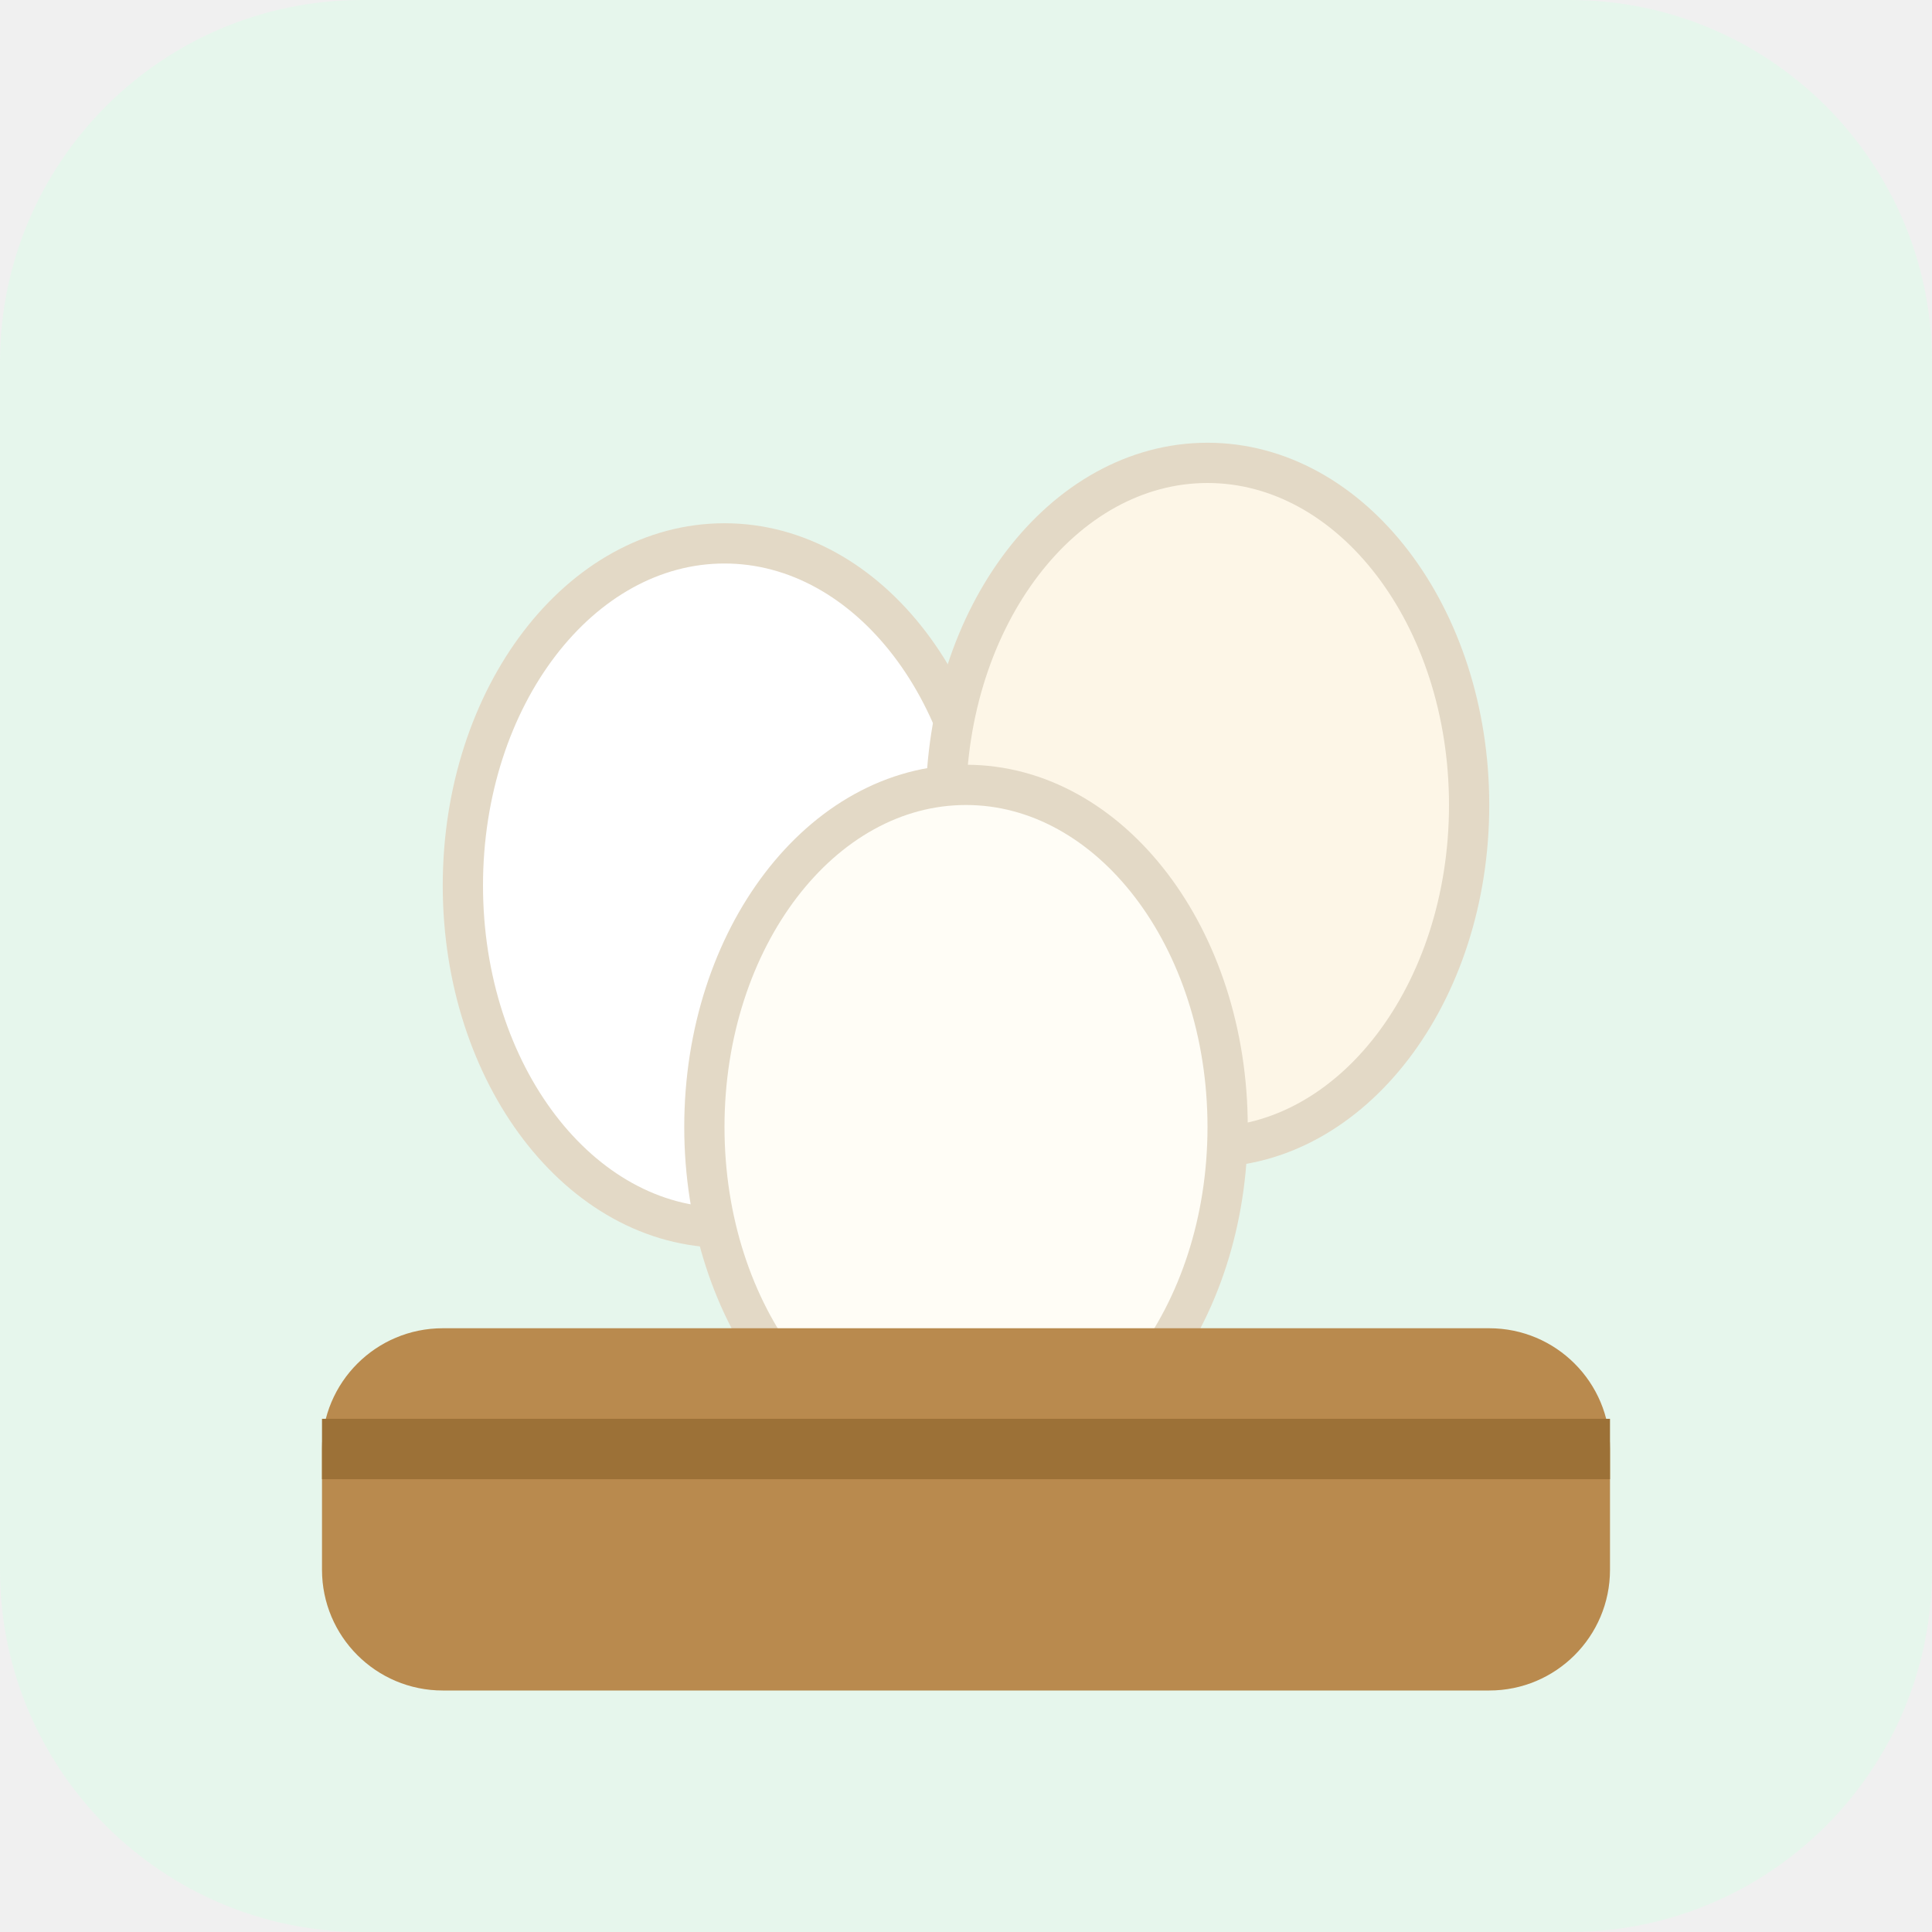
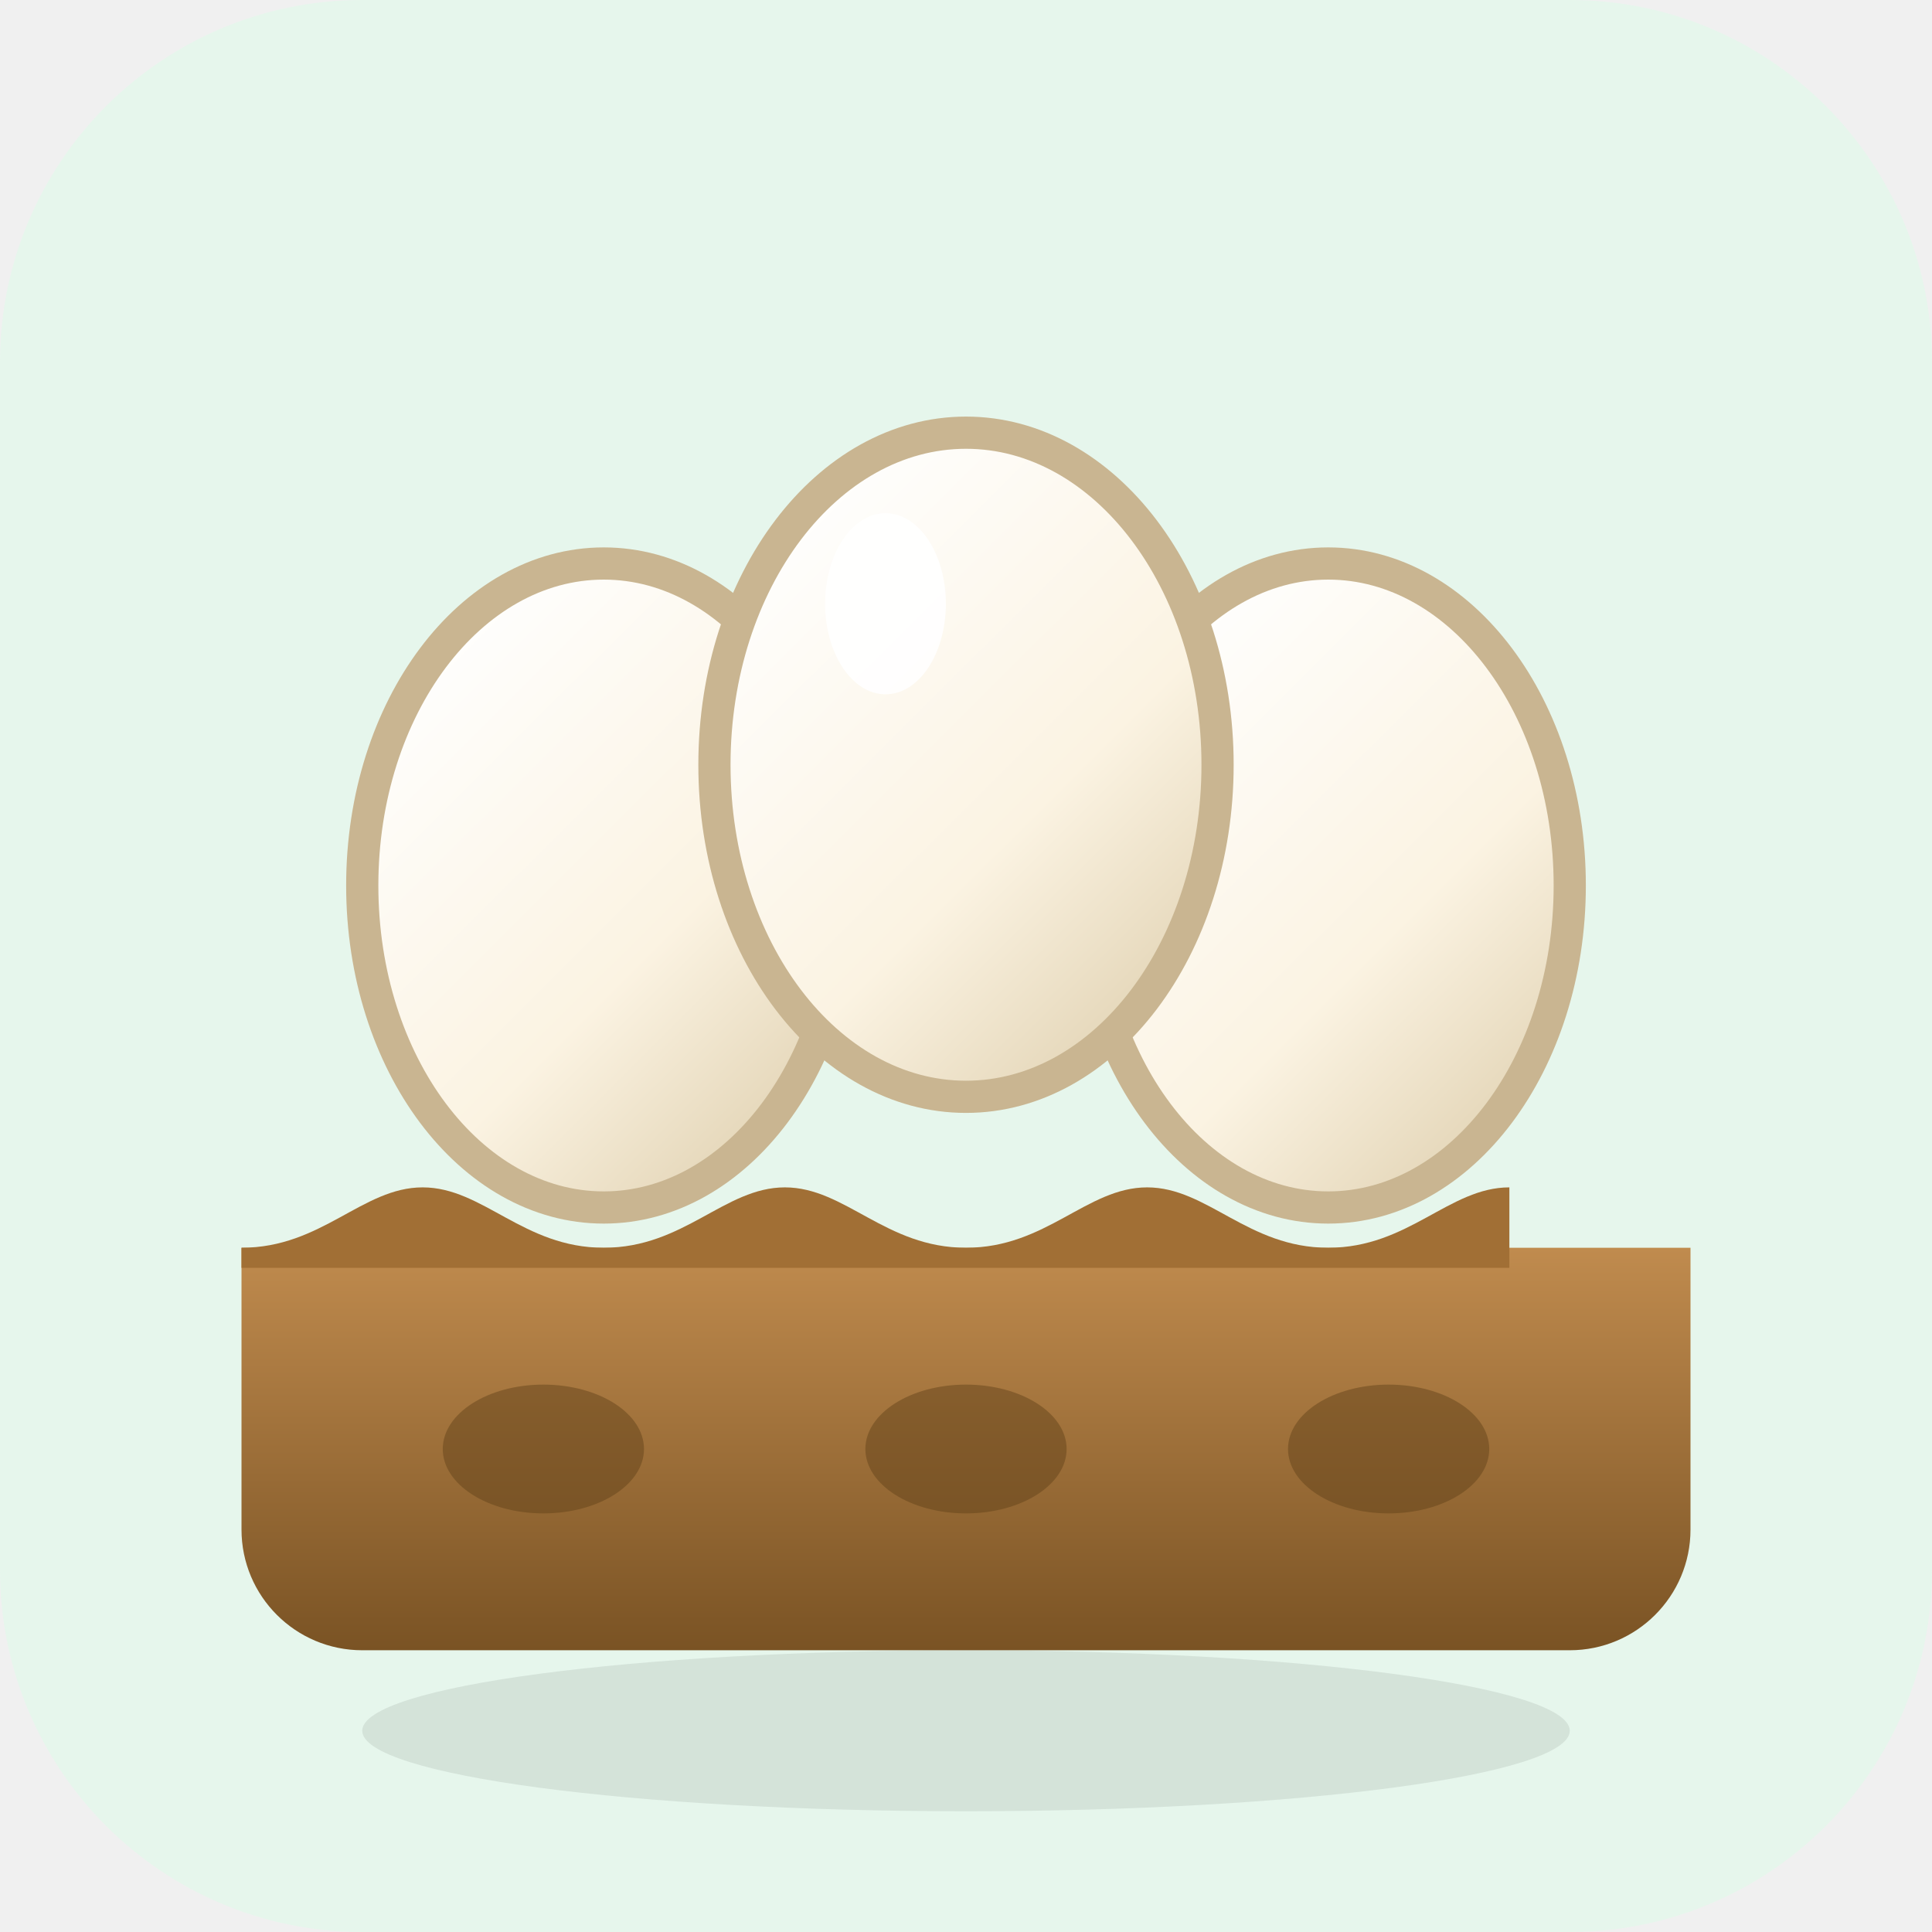
<svg xmlns="http://www.w3.org/2000/svg" viewBox="0 0 96 96" width="96" height="96" role="img" aria-label="Eggs">
+   <defs>
+     <linearGradient id="egShell" x1=".25" y1="0" x2="1" y2="1">
+       <stop offset="0" stop-color="#FFFFFF" />
+       <stop offset=".55" stop-color="#FBF3E2" />
+       <stop offset="1" stop-color="#D9C8A4" />
+     </linearGradient>
+     <linearGradient id="egBox" x1="0" y1="0" x2="0" y2="1">
+       <stop offset="0" stop-color="#C08B4E" />
+       <stop offset="1" stop-color="#7A5324" />
+     </linearGradient>
+   </defs>
  <rect width="96" height="96" rx="18" fill="#E6F6EC" />
-   <ellipse cx="36" cy="44" rx="13" ry="17" fill="#FFFFFF" stroke="#E3D9C6" stroke-width="2" />
-   <ellipse cx="60" cy="40" rx="13" ry="17" fill="#FDF6E7" stroke="#E3D9C6" stroke-width="2" />
-   <ellipse cx="48" cy="56" rx="13" ry="17" fill="#FFFDF6" stroke="#E3D9C6" stroke-width="2" />
-   <path d="M22 66h52a6 6 0 0 1 6 6v6a6 6 0 0 1-6 6H22a6 6 0 0 1-6-6v-6a6 6 0 0 1 6-6z" fill="#B98A4E" />
-   <path d="M16 72h64" stroke="#9C7137" stroke-width="3" />
+   <ellipse cx="48" cy="86" rx="30" ry="4" fill="#000000" opacity=".08" />
+   <ellipse cx="30" cy="44" rx="12" ry="16" fill="url(#egShell)" stroke="#C9B591" stroke-width="1.6" />
+   <ellipse cx="66" cy="44" rx="12" ry="16" fill="url(#egShell)" stroke="#C9B591" stroke-width="1.6" />
+   <ellipse cx="48" cy="38" rx="12.5" ry="16.5" fill="url(#egShell)" stroke="#C9B591" stroke-width="1.6" />
+   <ellipse cx="44" cy="30" rx="3" ry="4.5" fill="#FFFFFF" opacity=".9" />
+   <path d="M12 62h72v14a6 6 0 0 1-6 6H18a6 6 0 0 1-6-6z" fill="url(#egBox)" />
+   <path d="M12 62c4 0 6-3 9-3s5 3 9 3 6-3 9-3 5 3 9 3 6-3 9-3 5 3 9 3 6-3 9-3v4H12z" fill="#A16F35" />
+   <ellipse cx="27" cy="72" rx="5" ry="3.2" fill="#5E3F16" opacity=".45" />
+   <ellipse cx="48" cy="72" rx="5" ry="3.2" fill="#5E3F16" opacity=".45" />
+   <ellipse cx="69" cy="72" rx="5" ry="3.2" fill="#5E3F16" opacity=".45" />
</svg>
